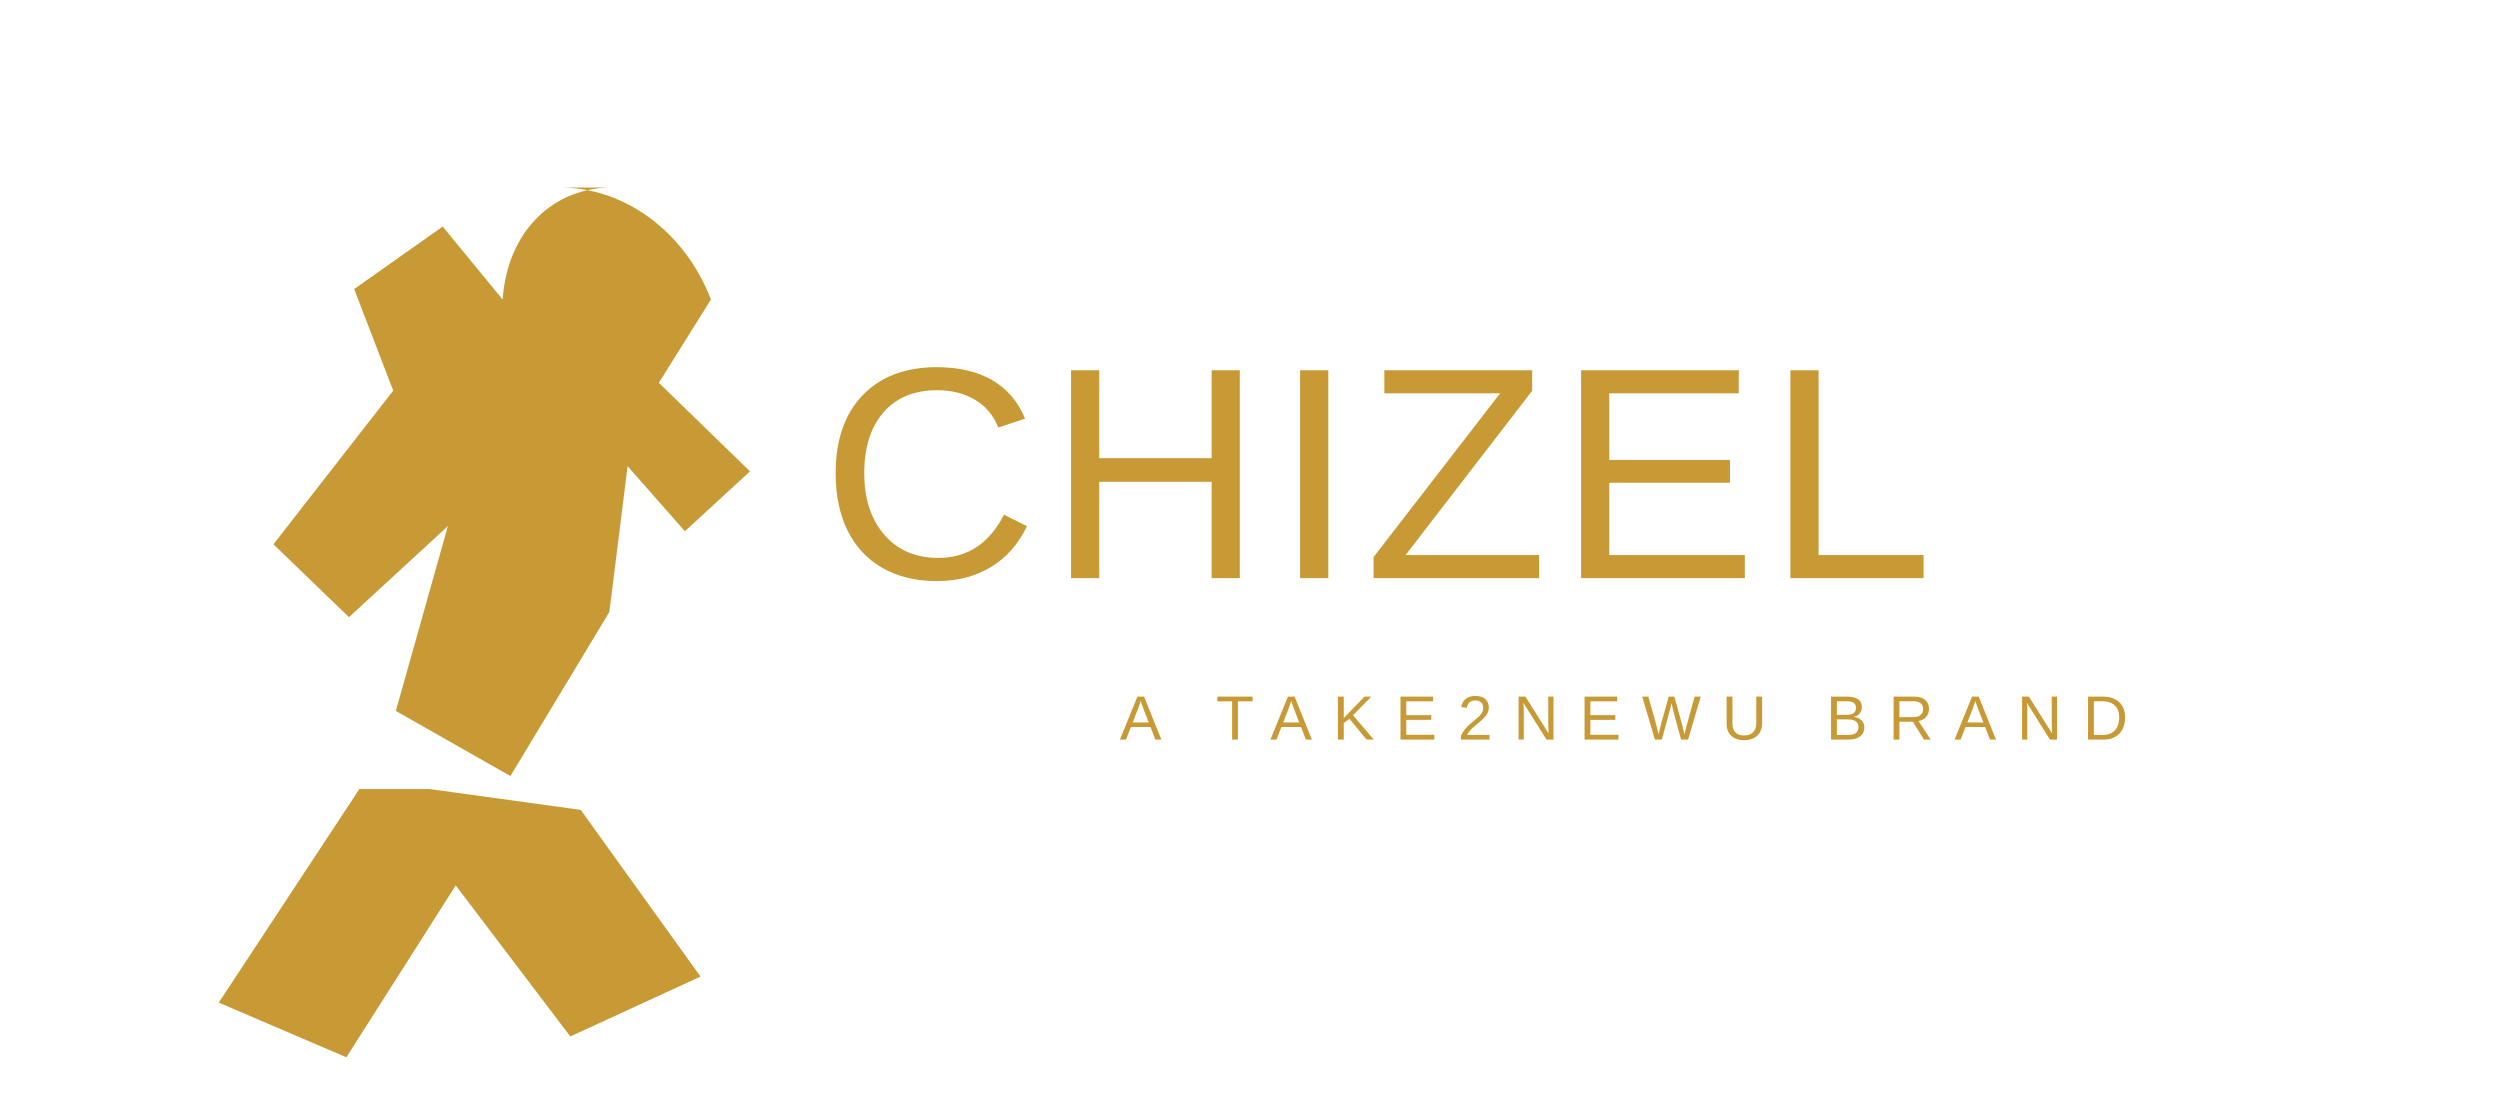
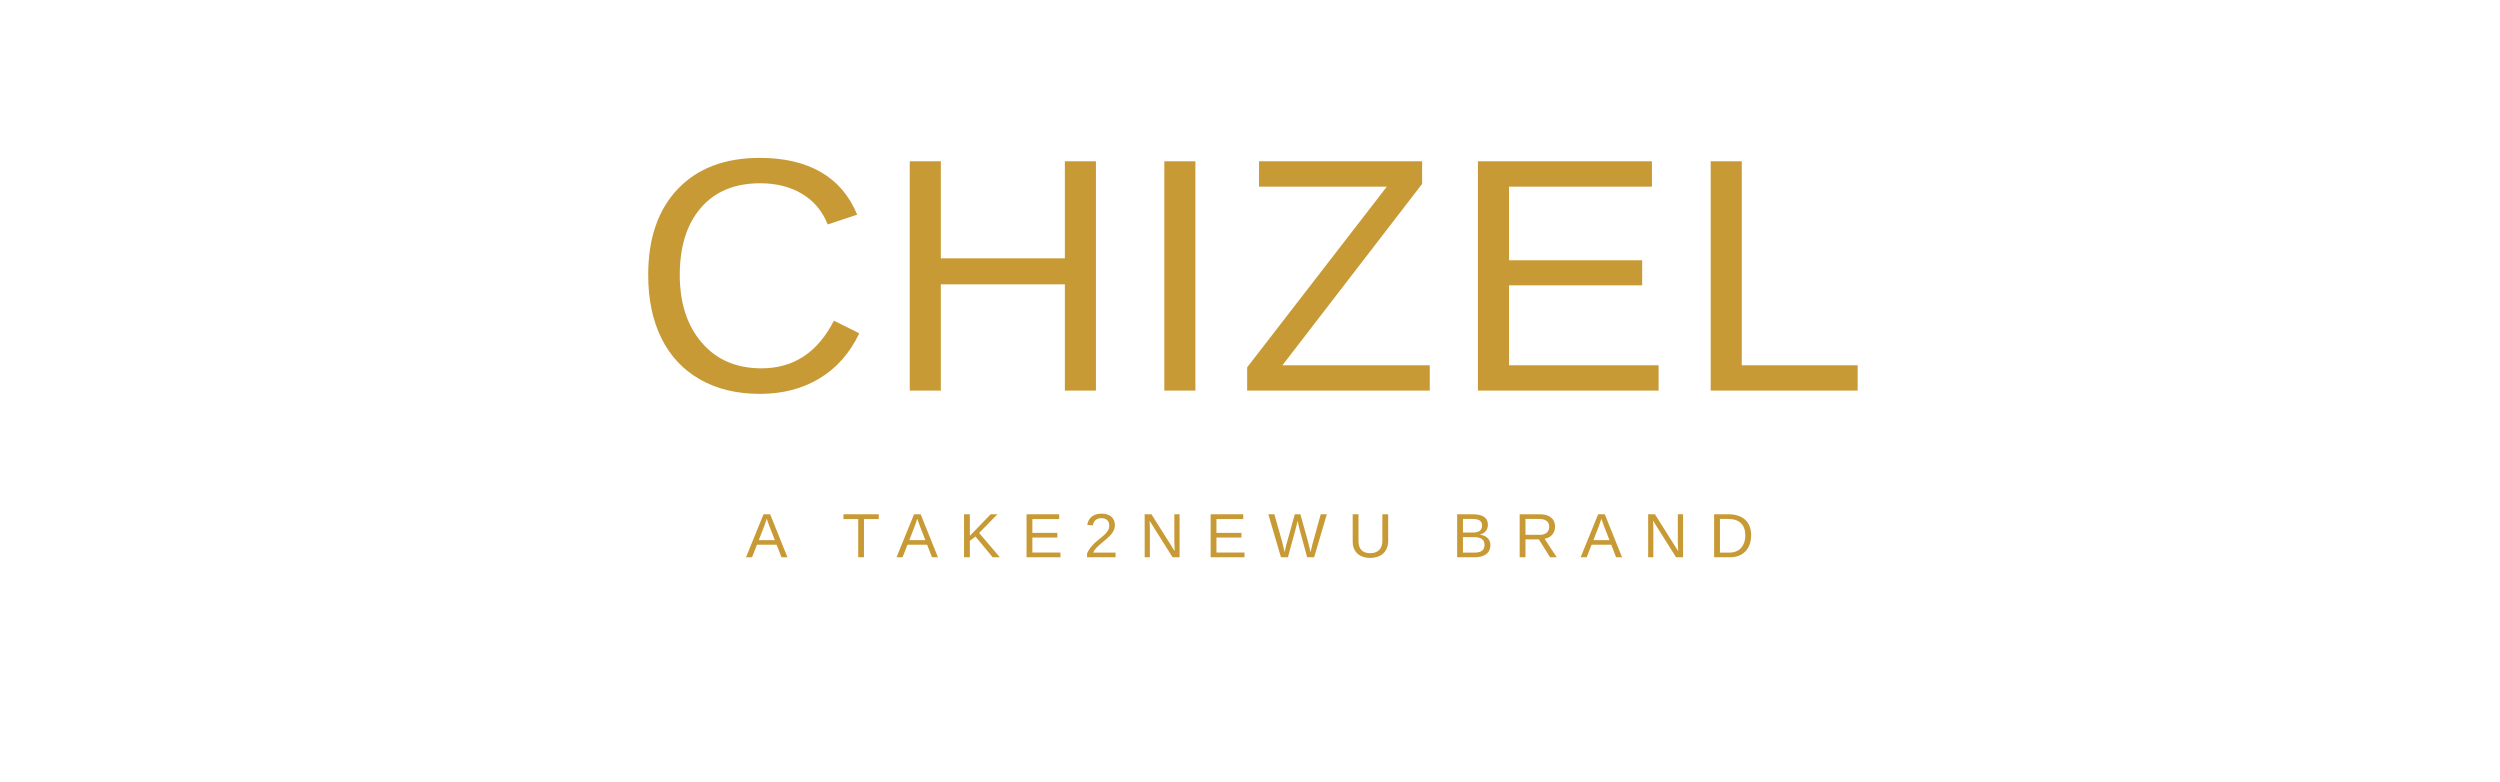
- <svg xmlns="http://www.w3.org/2000/svg" viewBox="0 0 960 420" role="img" aria-labelledby="t d">
-   <rect width="960" height="420" fill="none" />
-   <g transform="translate(95 60)" fill="#c89a35">
-     <path d="M120 12c25 0 48 17 58 43l-20 32 35 34-25 23-22-25-7 56-38 63-44-25 20-71-38 35-29-28 46-59-15-39 34-24 23 28c2-27 20-43 42-43Z" />
-     <path d="M70 243l58 8 46 64-50 23-44-58-42 66-49-21 54-82Z" />
-   </g>
-   <text x="315" y="222" font-family="Arial Black,Arial,sans-serif" font-size="116" letter-spacing="3" fill="#c89a35">CHIZEL</text>
-   <text x="430" y="284" font-family="Arial,sans-serif" font-size="24" letter-spacing="8" fill="#c89a35">A TAKE2NEWU BRAND</text>
+ <svg xmlns="http://www.w3.org/2000/svg" viewBox="0 0 960 300" role="img" aria-labelledby="t d">
+   <rect width="960" height="300" fill="none" />
+   <text x="480" y="150" text-anchor="middle" font-family="Arial Black,Arial,sans-serif" font-size="128" letter-spacing="4" fill="#c89a35">CHIZEL</text>
+   <text x="480" y="214" text-anchor="middle" font-family="Arial,sans-serif" font-size="24" letter-spacing="8" fill="#c89a35">A TAKE2NEWU BRAND</text>
</svg>
